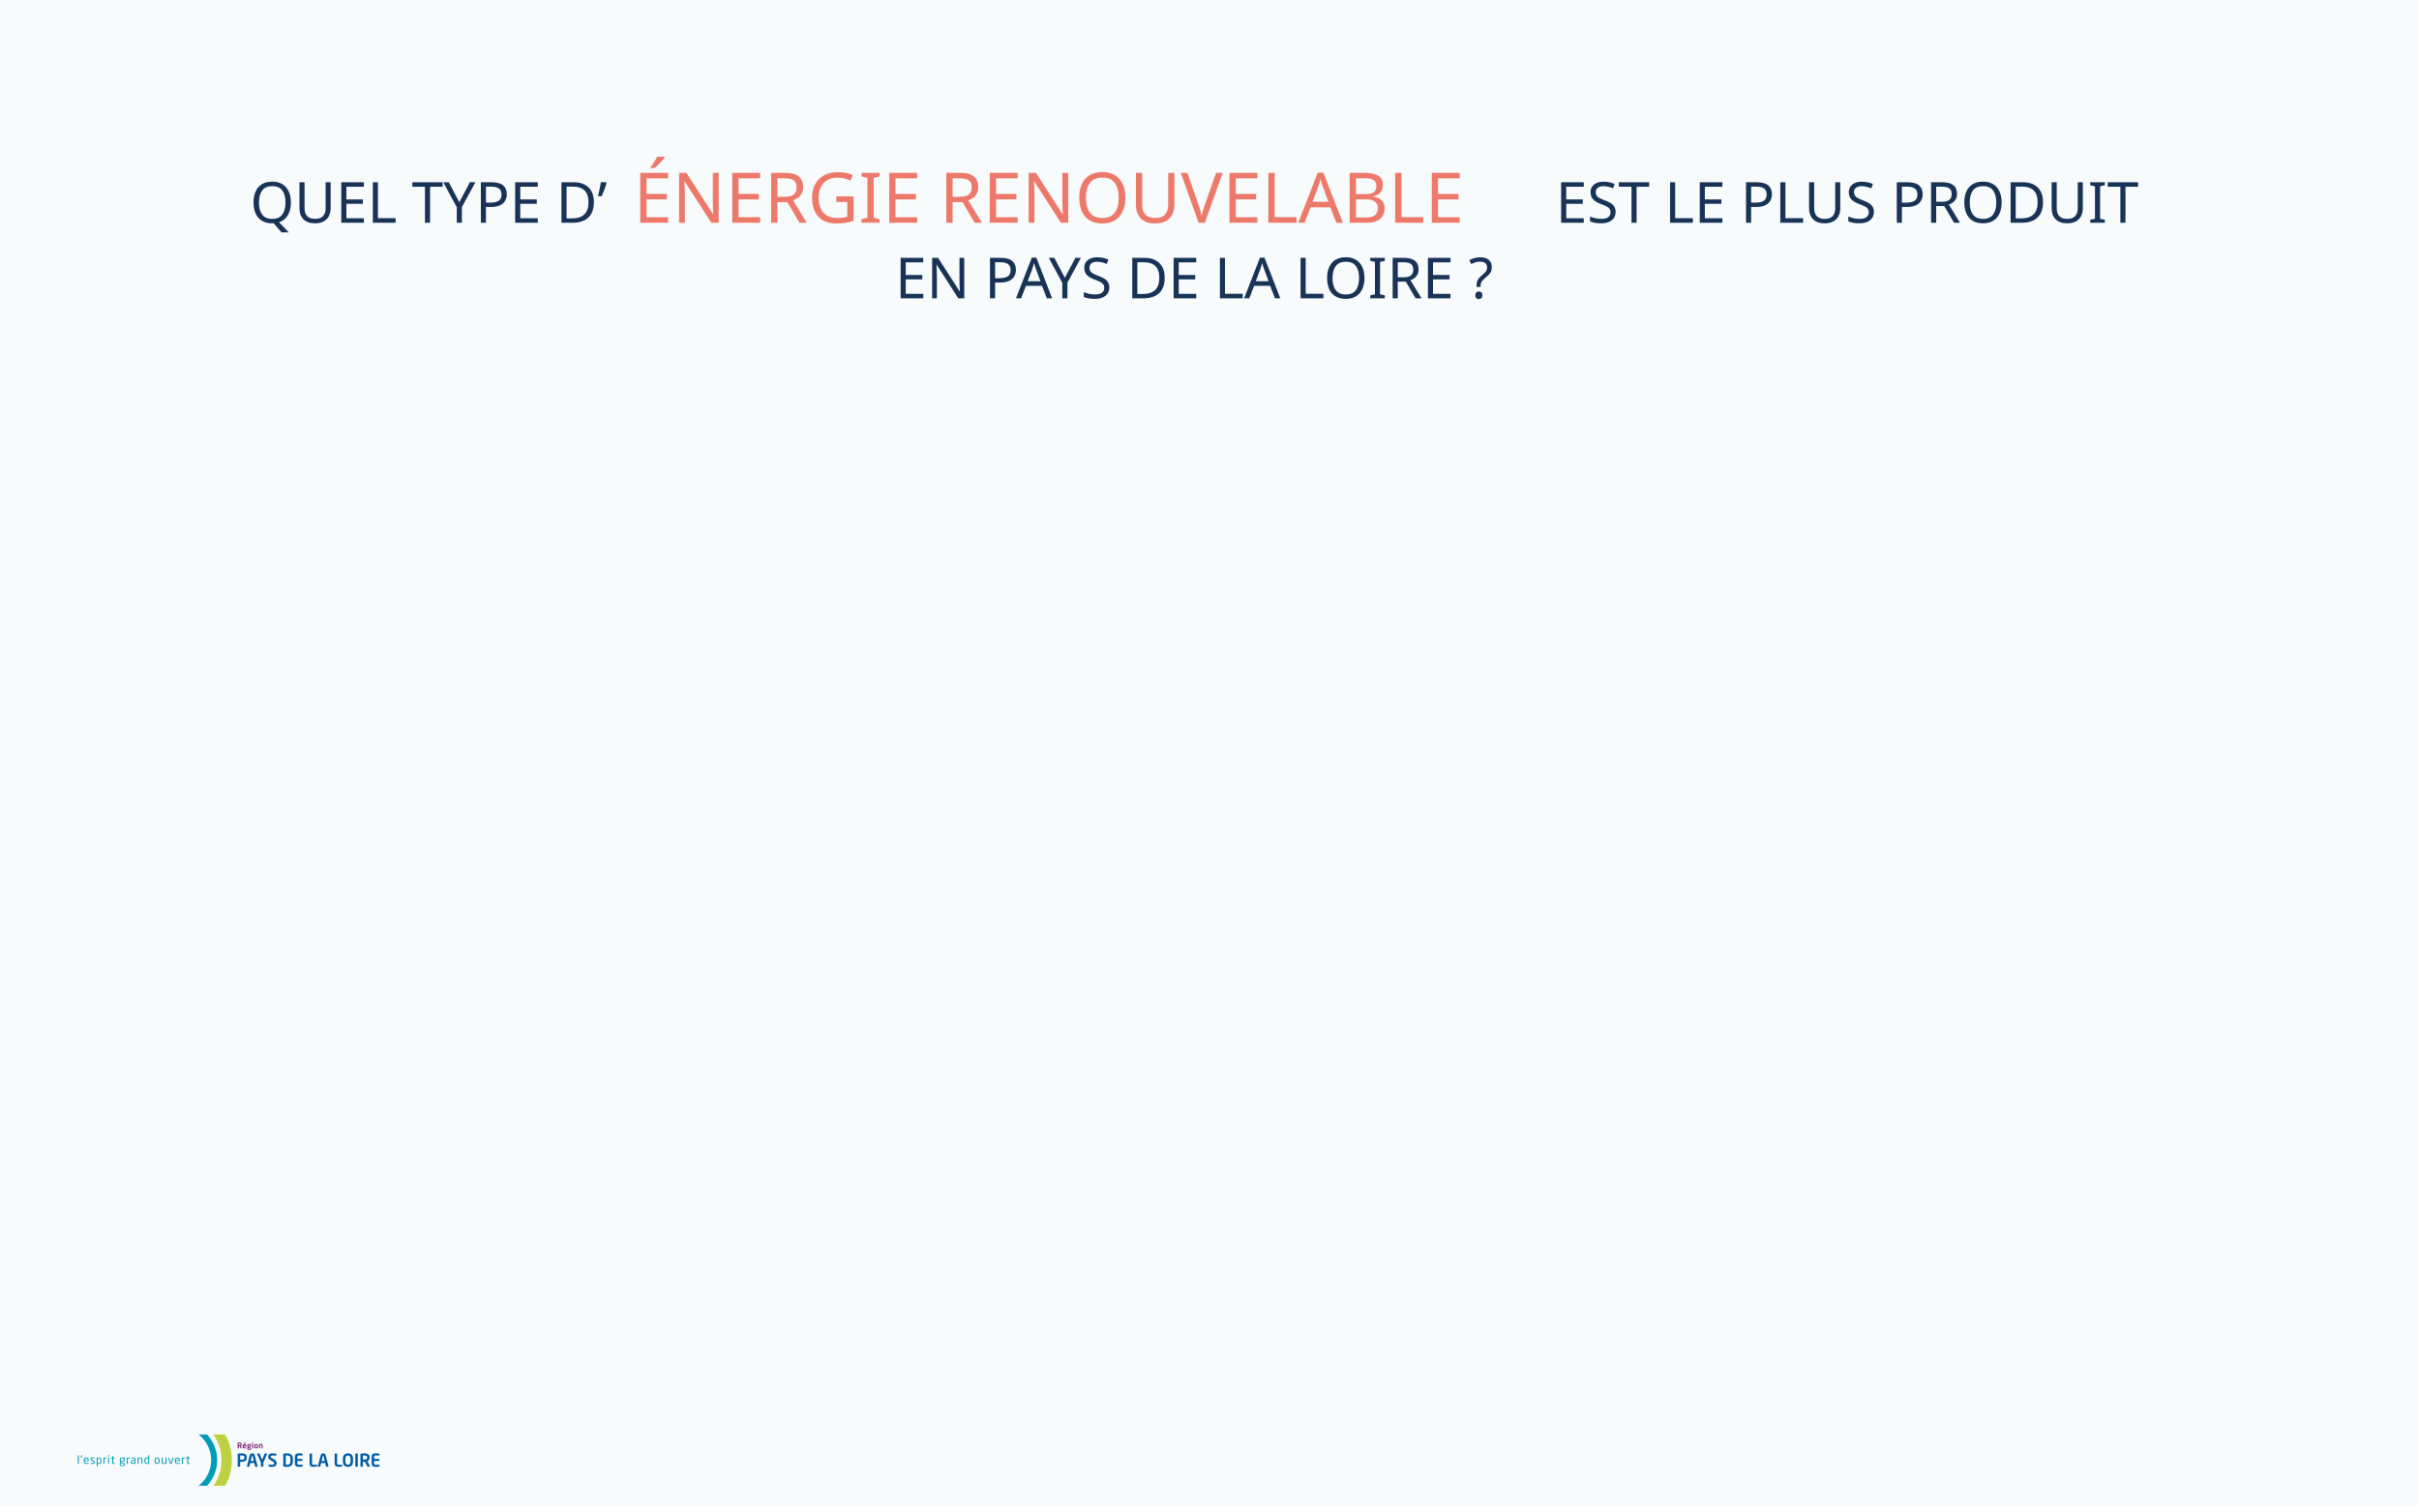
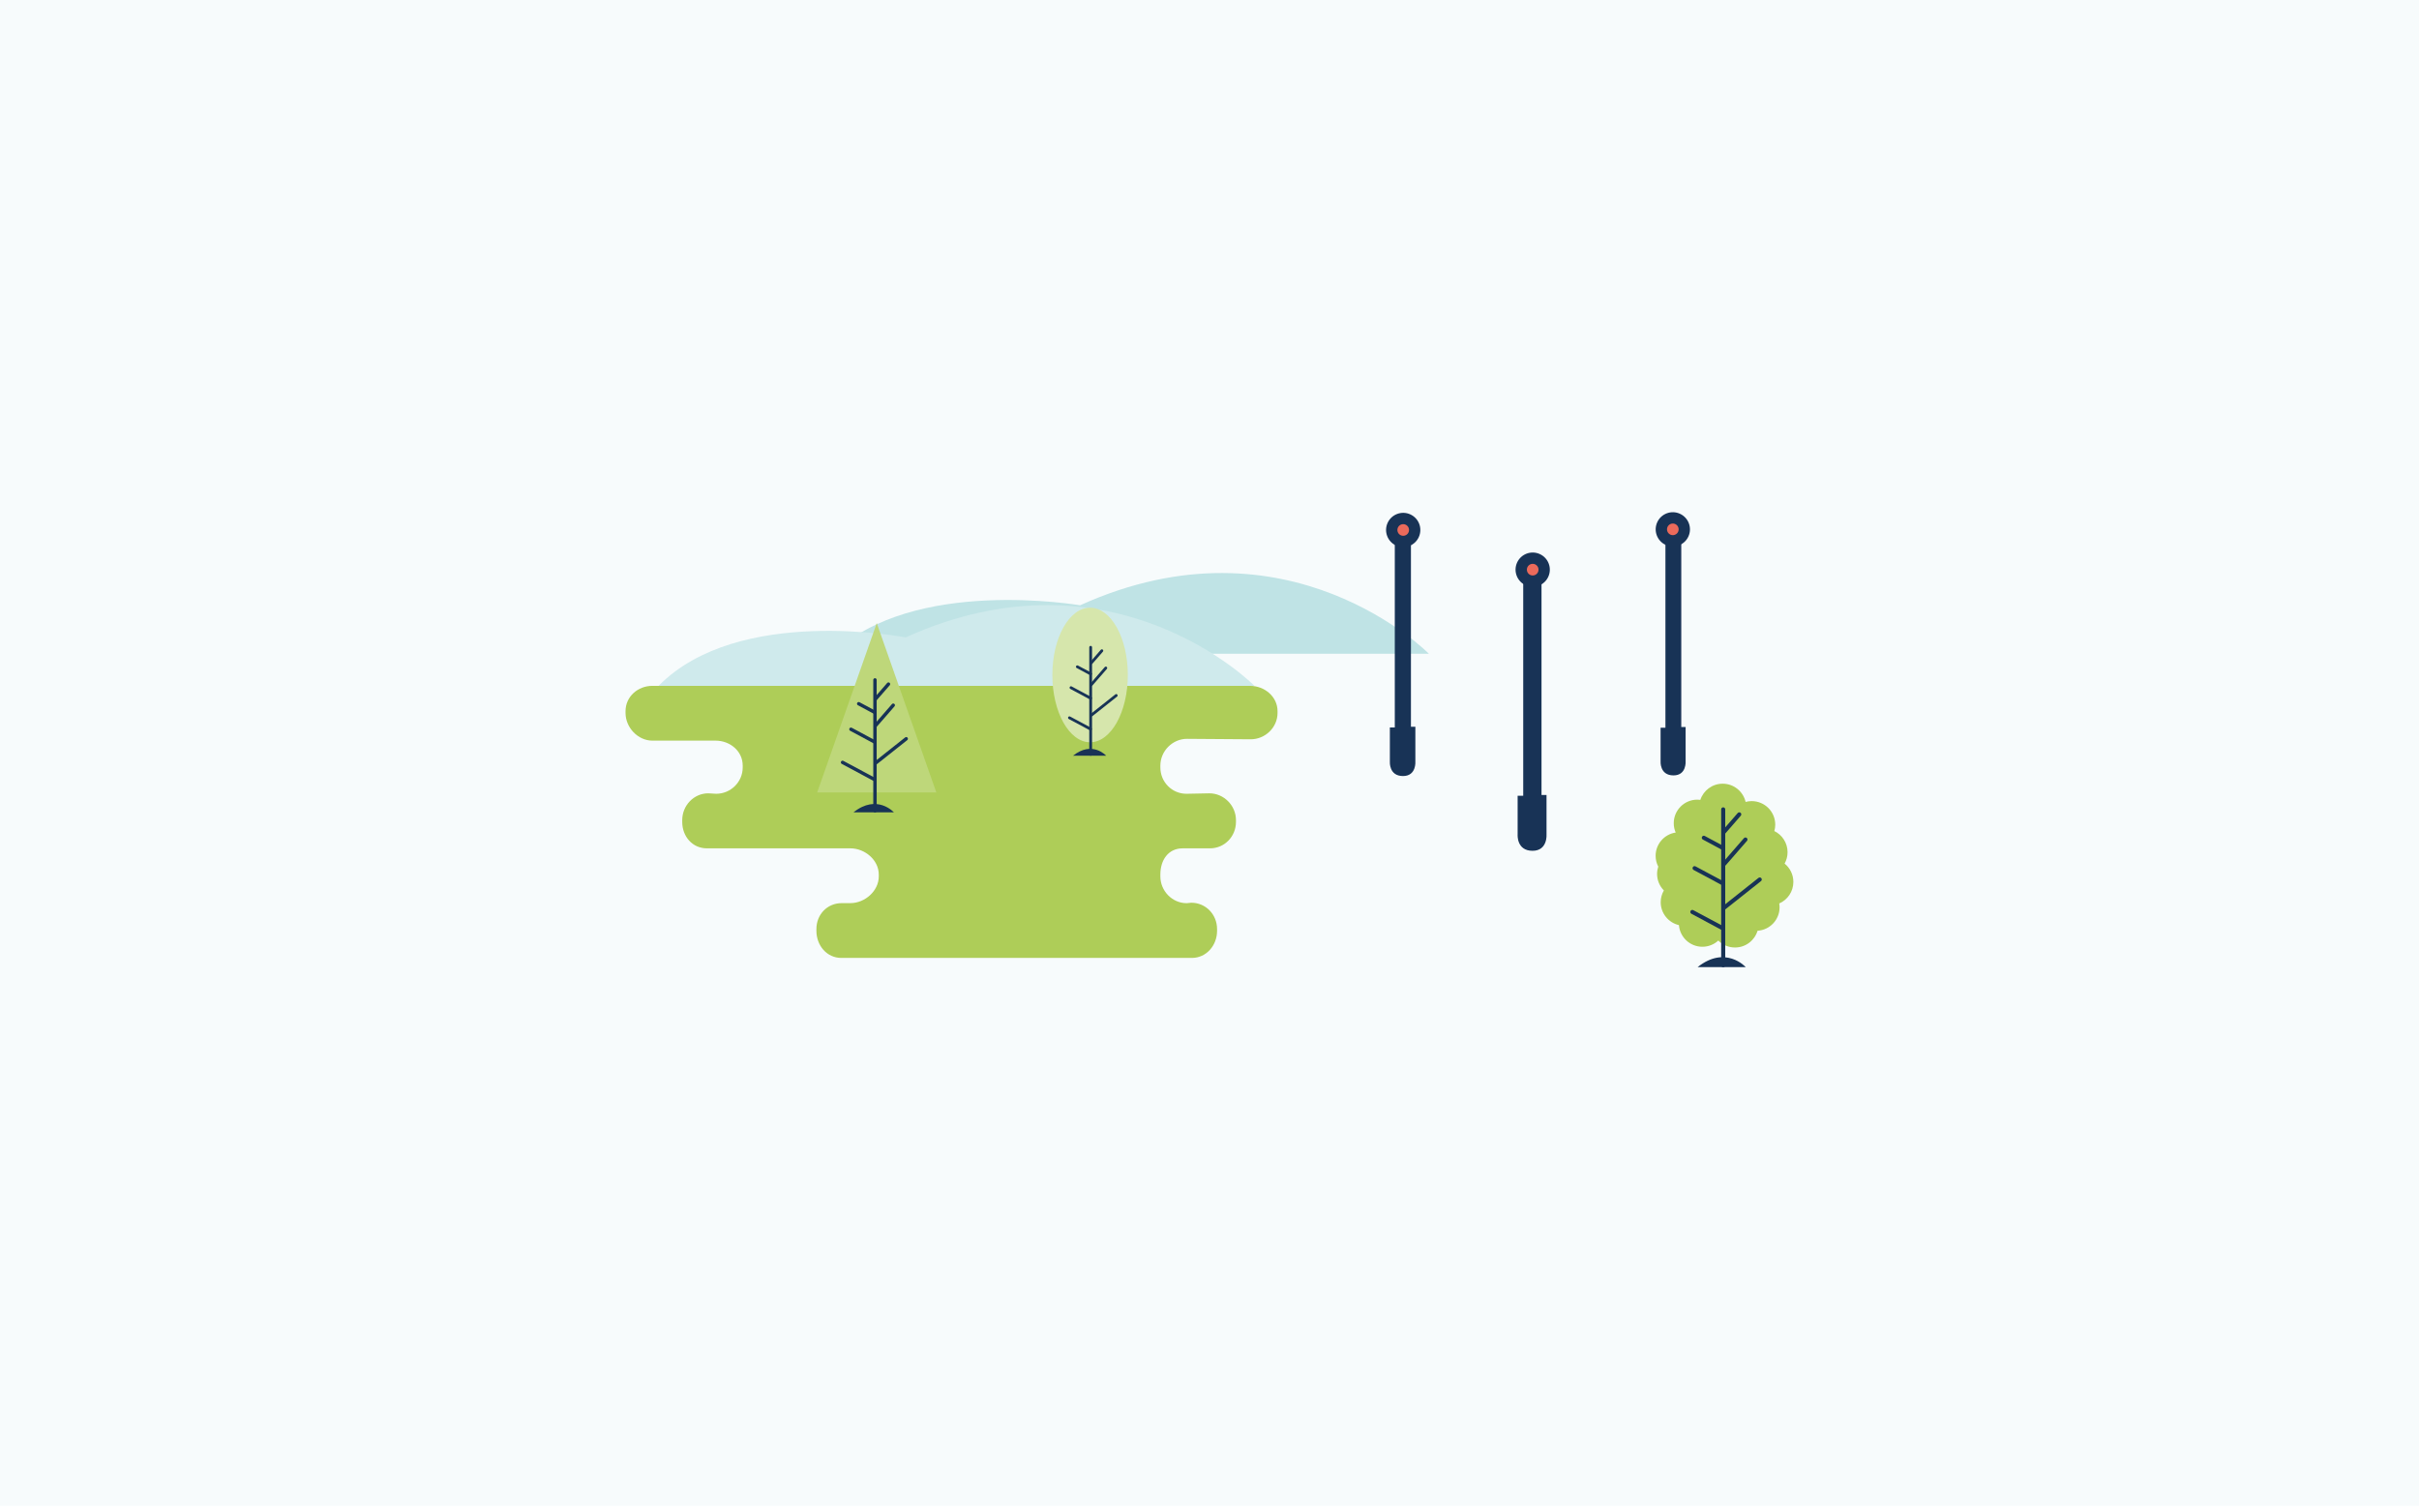
<svg xmlns="http://www.w3.org/2000/svg" version="1.1" id="Calque_1" x="0px" y="0px" width="1280px" height="800px" viewBox="0 0 1280 800" enable-background="new 0 0 1280 800" xml:space="preserve">
-   <rect x="-0.5" y="-0.5" fill="#F7FBFC" width="1280" height="798" />
-   <rect y="89.183" fill="none" width="1276.997" height="150.496" />
-   <text transform="matrix(1 0 0 1 132.3281 117.894)">
-     <tspan x="0" y="0" fill="#183356" font-family="'Ubuntu-Medium'" font-size="30">QUEL TYPE D’</tspan>
-     <tspan x="202.858" y="0" fill="#ED796B" font-family="'Ubuntu-Bold'" font-size="37">ÉNERGIE RENOUVELABLE</tspan>
-     <tspan x="683.036" y="0" fill="#183356" font-family="'Ubuntu-Medium'" font-size="30"> EST LE PLUS PRODUIT</tspan>
-     <tspan x="333.539" y="40" fill="#183356" font-family="'Ubuntu-Medium'" font-size="30"> EN PAYS DE LA LOIRE ?</tspan>
-   </text>
-   <g>
+   <g id="Calque_2">
+     <rect y="-1" fill="#F7FBFC" width="1280" height="798" />
+   </g>
+   <g id="Calque_1_1_">
    <g>
-       <path fill="#7A1E72" d="M127.964,766.578h-0.505c-0.045,0-0.062-0.043-0.083-0.084l-0.597-1.109h-0.059    c-0.107,0-0.273-0.012-0.369-0.016v1.125c0,0.047-0.031,0.084-0.078,0.084h-0.415c-0.046,0-0.082-0.037-0.082-0.084v-2.853    c0-0.084,0.049-0.112,0.132-0.125c0.216-0.033,0.511-0.055,0.812-0.055c0.64,0,1.195,0.229,1.195,0.938v0.038    c0,0.438-0.221,0.713-0.56,0.846l0.651,1.211c0.009,0.012,0.009,0.024,0.009,0.033    C128.015,766.556,127.997,766.578,127.964,766.578 M127.343,764.399c0-0.312-0.209-0.443-0.623-0.443    c-0.086,0-0.293,0.009-0.369,0.016v0.934c0.067,0.005,0.3,0.013,0.369,0.013c0.427,0,0.623-0.117,0.623-0.48V764.399z" />
-       <path fill="#7A1E72" d="M130.261,765.6h-1.353v0.012c0,0.24,0.101,0.526,0.497,0.526c0.304,0,0.589-0.024,0.765-0.041    c0.004,0,0.006,0,0.011,0c0.042,0,0.077,0.02,0.077,0.061v0.274c0,0.065-0.014,0.096-0.088,0.109    c-0.27,0.049-0.431,0.068-0.805,0.068c-0.417,0-1.003-0.222-1.003-1.039v-0.308c0-0.647,0.36-1.054,0.993-1.054    c0.638,0,0.988,0.435,0.988,1.054v0.231C130.344,765.561,130.319,765.6,130.261,765.6 M129.793,765.191    c0-0.323-0.18-0.51-0.438-0.51c-0.255,0-0.443,0.183-0.443,0.51v0.018h0.881V765.191z M130.037,763.409l-0.491,0.514    c-0.032,0.038-0.049,0.054-0.098,0.054h-0.357c-0.024,0-0.037-0.012-0.037-0.029c0-0.012,0.003-0.027,0.017-0.04l0.394-0.498    c0.037-0.046,0.053-0.063,0.108-0.063h0.435c0.029,0,0.046,0.014,0.046,0.029C130.054,763.383,130.048,763.396,130.037,763.409z" />
-       <path fill="#7A1E72" d="M132.866,764.615l-0.136,0.054c0.064,0.097,0.103,0.188,0.103,0.332v0.029    c0,0.518-0.357,0.755-0.983,0.755c-0.22,0-0.371-0.038-0.45-0.07c-0.051,0.032-0.072,0.07-0.072,0.107    c0,0.082,0.044,0.115,0.139,0.136l0.49,0.118c0.564,0.133,0.93,0.22,0.93,0.662v0.029c0,0.424-0.312,0.65-1.017,0.65    c-0.671,0-1.029-0.254-1.029-0.688v-0.037c0-0.17,0.082-0.335,0.212-0.455c-0.115-0.087-0.187-0.233-0.187-0.382v-0.004    c0-0.129,0.056-0.258,0.166-0.337c-0.124-0.13-0.17-0.278-0.17-0.484v-0.029c0-0.416,0.271-0.763,0.988-0.763h0.971    c0.062,0,0.111,0.049,0.111,0.111v0.175C132.932,764.585,132.916,764.595,132.866,764.615 M132.338,766.738    c0-0.092-0.054-0.146-0.489-0.249l-0.371-0.087c-0.06,0.087-0.101,0.143-0.101,0.29v0.037c0,0.171,0.101,0.274,0.492,0.274    c0.398,0,0.469-0.087,0.469-0.236V766.738z M132.292,765.008c0-0.197-0.086-0.352-0.443-0.352c-0.352,0-0.448,0.158-0.448,0.352    v0.035c0,0.153,0.063,0.326,0.448,0.326c0.345,0,0.443-0.119,0.443-0.326V765.008z" />
-       <path fill="#7A1E72" d="M133.889,763.928h-0.4c-0.047,0-0.089-0.039-0.089-0.085v-0.364c0-0.045,0.042-0.082,0.089-0.082h0.4    c0.048,0,0.084,0.037,0.084,0.082v0.364C133.973,763.889,133.937,763.928,133.889,763.928 M133.877,766.578h-0.38    c-0.045,0-0.084-0.043-0.084-0.089v-2.169c0-0.046,0.039-0.082,0.084-0.082h0.38c0.045,0,0.083,0.036,0.083,0.082v2.169    C133.96,766.535,133.922,766.578,133.877,766.578z" />
-       <path fill="#7A1E72" d="M135.515,766.609c-0.651,0-0.991-0.439-0.991-1.031v-0.338c0-0.591,0.34-1.031,0.991-1.031    c0.651,0,0.99,0.44,0.99,1.031v0.338C136.505,766.17,136.167,766.609,135.515,766.609 M135.958,765.24    c0-0.34-0.152-0.559-0.442-0.559c-0.289,0-0.443,0.219-0.443,0.559v0.338c0,0.339,0.154,0.56,0.443,0.56    c0.29,0,0.442-0.221,0.442-0.56V765.24z" />
-       <path fill="#7A1E72" d="M138.893,766.578h-0.383c-0.046,0-0.083-0.043-0.083-0.089v-1.353c0-0.358-0.034-0.463-0.353-0.463    c-0.141,0-0.294,0.056-0.467,0.148v1.667c0,0.046-0.04,0.089-0.084,0.089h-0.383c-0.046,0-0.082-0.043-0.082-0.089v-2.169    c0-0.046,0.036-0.082,0.082-0.082h0.362c0.045,0,0.083,0.036,0.083,0.082v0.087c0.241-0.152,0.398-0.198,0.673-0.198    c0.595,0,0.717,0.403,0.717,0.928v1.353C138.974,766.535,138.936,766.578,138.893,766.578" />
-       <path fill="#005CA5" d="M141.351,769.515c0.01-0.027,0.02-0.047,0.02-0.073c0-0.077-0.066-0.141-0.161-0.141h-1.035    c-0.083,0-0.151,0.073-0.178,0.149l-1.13,2.805c-0.065,0.159-0.123,0.188-0.168,0.188c-0.038,0-0.094-0.029-0.16-0.188    l-1.131-2.805c-0.027-0.076-0.093-0.149-0.178-0.149h-1.043c-0.096,0-0.152,0.063-0.152,0.141c0,0.018,0.01,0.046,0.019,0.073    l0.958,2.202c0.001,0.001,0.002,0.002,0.002,0.004l1.036,2.381v2.002c0,0.104,0.075,0.187,0.179,0.187h0.939    c0.105,0,0.179-0.083,0.179-0.187v-2.002l0.607-1.393L141.351,769.515" />
-       <path fill="#005CA5" d="M127.922,773.685c-0.244,0-0.622-0.029-0.838-0.038v2.457c0,0.104-0.078,0.187-0.18,0.187h-0.941    c-0.104,0-0.187-0.083-0.187-0.187v-6.475c0-0.188,0.111-0.255,0.301-0.283c0.49-0.074,1.157-0.123,1.845-0.123    c1.449,0,2.71,0.511,2.71,2.176v0.084C130.632,773.149,129.371,773.685,127.922,773.685 M129.333,771.398    c0-0.792-0.471-1.092-1.412-1.092c-0.198,0-0.668,0.019-0.838,0.037v2.239c0.15,0.011,0.677,0.028,0.838,0.028    c1.016,0,1.412-0.374,1.412-1.129V771.398z" />
-       <path fill="#005CA5" d="M136.174,776.29h-0.998c-0.083,0-0.16-0.072-0.179-0.157l-0.432-1.789H132.4l-0.434,1.789    c-0.018,0.085-0.093,0.157-0.179,0.157h-0.997c-0.095,0-0.171-0.063-0.171-0.157c0-0.01,0.01-0.029,0.01-0.047l1.545-5.902    c0.226-0.874,0.904-0.961,1.309-0.961c0.404,0,1.083,0.087,1.309,0.961l1.544,5.902c0,0.018,0.009,0.037,0.009,0.047    C136.346,776.227,136.268,776.29,136.174,776.29 M133.633,770.475c-0.028-0.111-0.056-0.149-0.15-0.149    c-0.096,0-0.125,0.038-0.152,0.149l-0.678,2.797h1.657L133.633,770.475z" />
-       <path fill="#005CA5" d="M143.944,776.367c-0.703,0-1.212-0.066-1.663-0.169c-0.095-0.019-0.18-0.085-0.18-0.188v-0.679    c0-0.104,0.085-0.18,0.18-0.18c0.009,0,0.009,0,0.018,0c0.377,0.049,1.319,0.096,1.667,0.096c0.836,0,1.091-0.302,1.091-0.846    c0-0.37-0.179-0.557-0.799-0.923l-1.245-0.745c-0.875-0.517-1.11-1.064-1.11-1.724c0-1.034,0.602-1.788,2.354-1.788    c0.621,0,1.486,0.097,1.806,0.17c0.094,0.019,0.17,0.085,0.17,0.18v0.697c0,0.094-0.067,0.169-0.16,0.169c-0.011,0-0.011,0-0.02,0    c-0.62-0.058-1.243-0.095-1.854-0.095c-0.696,0-0.987,0.244-0.987,0.667c0,0.311,0.159,0.501,0.771,0.839l1.132,0.631    c1.034,0.574,1.307,1.175,1.307,1.922C146.422,775.353,145.829,776.367,143.944,776.367" />
-       <path fill="#005CA5" d="M152.004,776.367c-0.67,0-1.573-0.066-1.856-0.112c-0.159-0.028-0.243-0.103-0.243-0.292v-6.334    c0-0.188,0.084-0.265,0.243-0.291c0.283-0.048,1.186-0.115,1.856-0.115c1.881,0,2.956,1.018,2.956,2.879v1.387    C154.96,775.353,153.885,776.367,152.004,776.367 M153.659,772.102c0-1.409-0.714-1.776-1.655-1.776    c-0.348,0-0.594,0.019-0.79,0.026v4.887c0.196,0.01,0.442,0.028,0.79,0.028c0.941,0,1.655-0.366,1.655-1.778V772.102z" />
-       <path fill="#005CA5" d="M159.994,776.236c-0.301,0.046-0.668,0.131-1.788,0.131c-1.225,0-2.175-0.327-2.175-1.928v-3.288    c0-1.599,0.95-1.929,2.175-1.929c1.12,0,1.487,0.087,1.788,0.132c0.142,0.02,0.19,0.067,0.19,0.198v0.602    c0,0.105-0.085,0.189-0.19,0.189h-1.922c-0.544,0-0.742,0.188-0.742,0.808v1.019h2.551c0.104,0,0.188,0.084,0.188,0.189v0.677    c0,0.104-0.084,0.187-0.188,0.187h-2.551v1.217c0,0.621,0.198,0.809,0.742,0.809h1.922c0.104,0,0.19,0.084,0.19,0.188v0.604    C160.184,776.17,160.136,776.218,159.994,776.236" />
-       <path fill="#005CA5" d="M167.581,776.236c-0.284,0.064-1.1,0.131-1.598,0.131c-1.229,0-2.177-0.327-2.177-1.928v-4.952    c0-0.104,0.084-0.187,0.188-0.187h0.933c0.103,0,0.188,0.083,0.188,0.187v4.952c0,0.621,0.188,0.809,0.735,0.809h1.73    c0.103,0,0.189,0.084,0.189,0.188v0.604C167.77,776.17,167.721,776.207,167.581,776.236" />
-       <path fill="#005CA5" d="M173.691,776.29h-0.998c-0.086,0-0.16-0.072-0.181-0.157l-0.43-1.789h-2.167l-0.434,1.789    c-0.018,0.085-0.094,0.157-0.178,0.157h-0.997c-0.096,0-0.169-0.063-0.169-0.157c0-0.01,0.008-0.029,0.008-0.047l1.543-5.902    c0.226-0.874,0.902-0.961,1.309-0.961c0.404,0,1.084,0.087,1.309,0.961l1.542,5.902c0,0.018,0.009,0.037,0.009,0.047    C173.859,776.227,173.784,776.29,173.691,776.29 M171.148,770.475c-0.029-0.111-0.056-0.149-0.15-0.149    c-0.095,0-0.122,0.038-0.149,0.149l-0.68,2.797h1.657L171.148,770.475z" />
-       <path fill="#005CA5" d="M180.873,776.236c-0.283,0.064-1.102,0.131-1.6,0.131c-1.225,0-2.176-0.327-2.176-1.928v-4.952    c0-0.104,0.084-0.187,0.189-0.187h0.93c0.106,0,0.188,0.083,0.188,0.187v4.952c0,0.621,0.19,0.809,0.737,0.809h1.731    c0.103,0,0.187,0.084,0.187,0.188v0.604C181.06,776.17,181.013,776.207,180.873,776.236" />
-       <path fill="#005CA5" d="M184.118,776.367c-1.555,0-2.685-0.865-2.685-2.937v-1.271c0-2.07,1.13-2.938,2.685-2.938    c1.553,0,2.682,0.867,2.682,2.938v1.271C186.8,775.502,185.671,776.367,184.118,776.367 M185.483,772.16    c0-1.242-0.443-1.797-1.365-1.797c-0.923,0-1.365,0.555-1.365,1.797v1.271c0,1.244,0.442,1.798,1.365,1.798    c0.922,0,1.365-0.554,1.365-1.798V772.16z" />
-       <path fill="#005CA5" d="M189.145,776.29h-0.932c-0.105,0-0.189-0.083-0.189-0.187v-6.626c0-0.104,0.084-0.177,0.189-0.177h0.932    c0.103,0,0.187,0.073,0.187,0.177v6.626C189.332,776.207,189.247,776.29,189.145,776.29" />
-       <path fill="#005CA5" d="M195.713,776.29h-1.15c-0.101,0-0.14-0.092-0.186-0.187l-1.355-2.512h-0.132    c-0.247,0-0.622-0.029-0.839-0.039v2.551c0,0.104-0.075,0.187-0.178,0.187h-0.939c-0.105,0-0.19-0.083-0.19-0.187v-6.475    c0-0.188,0.113-0.255,0.301-0.283c0.491-0.074,1.157-0.123,1.846-0.123c1.45,0,2.711,0.52,2.711,2.128v0.085    c0,0.997-0.5,1.619-1.271,1.92l1.478,2.748c0.018,0.029,0.018,0.059,0.018,0.076C195.826,776.244,195.788,776.29,195.713,776.29     M194.303,771.351c0-0.707-0.471-1.007-1.413-1.007c-0.197,0-0.67,0.02-0.839,0.037v2.119c0.15,0.01,0.68,0.028,0.839,0.028    c0.969,0,1.413-0.265,1.413-1.093V771.351z" />
-       <path fill="#005CA5" d="M200.617,776.236c-0.303,0.046-0.668,0.131-1.79,0.131c-1.224,0-2.175-0.327-2.175-1.928v-3.288    c0-1.599,0.951-1.929,2.175-1.929c1.121,0,1.487,0.087,1.79,0.132c0.142,0.02,0.188,0.067,0.188,0.198v0.602    c0,0.105-0.083,0.189-0.188,0.189h-1.922c-0.544,0-0.744,0.188-0.744,0.808v1.019h2.551c0.105,0,0.189,0.084,0.189,0.189v0.677    c0,0.104-0.084,0.187-0.189,0.187h-2.551v1.217c0,0.621,0.199,0.809,0.744,0.809h1.922c0.104,0,0.188,0.084,0.188,0.188v0.604    C200.805,776.17,200.759,776.218,200.617,776.236" />
-       <path fill="#009CB9" d="M114.918,772.793c0-5.243-2.034-10.006-5.357-13.582h-4.521c4.075,3.14,6.702,8.053,6.702,13.582    c0,5.539-2.627,10.449-6.706,13.586h4.524C112.885,782.808,114.918,778.038,114.918,772.793" />
-       <path fill="#BDD143" d="M117.209,772.861c0-5.076-1.614-9.787-4.361-13.65h6.25c2.292,4.037,3.6,8.694,3.6,13.65    c0,4.906-1.281,9.518-3.52,13.518h-6.245C115.631,782.545,117.209,777.89,117.209,772.861" />
-       <path fill="#009CB9" d="M41.625,774.8h-0.317c-0.061,0-0.11-0.056-0.11-0.124v-4.34c0-0.06,0.043-0.115,0.11-0.115h0.317    c0.061,0,0.109,0.049,0.109,0.115v4.34C41.734,774.738,41.691,774.8,41.625,774.8" />
-       <path fill="#009CB9" d="M43.499,770.336l-0.353,1.15c-0.024,0.086-0.055,0.115-0.116,0.115h-0.286    c-0.042,0-0.054-0.023-0.054-0.061c0-0.017,0-0.036,0.006-0.055l0.279-1.15c0.018-0.084,0.061-0.115,0.123-0.115h0.341    c0.042,0,0.066,0.025,0.066,0.066C43.505,770.301,43.505,770.318,43.499,770.336" />
-       <path fill="#009CB9" d="M46.866,773.297h-2.04v0.084c0,0.725,0.287,0.992,0.847,0.992c0.353,0,0.803-0.025,1.083-0.066    c0.013,0,0.018,0,0.031,0c0.049,0,0.098,0.023,0.098,0.086v0.205c0,0.078-0.024,0.123-0.122,0.141    c-0.347,0.066-0.682,0.104-1.089,0.104c-0.7,0-1.382-0.33-1.382-1.461v-0.549c0-0.87,0.481-1.424,1.351-1.424    c0.889,0,1.339,0.559,1.339,1.424v0.33C46.981,773.24,46.938,773.297,46.866,773.297 M46.439,772.832    c0-0.689-0.262-0.955-0.798-0.955c-0.523,0-0.815,0.3-0.815,0.955v0.056h1.613V772.832z" />
-       <path fill="#009CB9" d="M48.997,774.842c-0.225,0-0.664-0.019-0.962-0.09c-0.079-0.02-0.128-0.057-0.128-0.125v-0.211    c0-0.057,0.049-0.093,0.11-0.093c0.012,0,0.019,0,0.024,0c0.292,0.036,0.736,0.069,0.956,0.069c0.395,0,0.603-0.104,0.603-0.434    c0-0.183-0.11-0.298-0.458-0.506l-0.615-0.367c-0.371-0.223-0.621-0.486-0.621-0.867c0-0.634,0.476-0.811,1.102-0.811    c0.341,0,0.664,0.029,0.95,0.078c0.079,0.014,0.116,0.055,0.116,0.122v0.201c0,0.073-0.042,0.104-0.104,0.104    c-0.005,0-0.012,0-0.018,0c-0.213-0.019-0.604-0.049-0.944-0.049s-0.565,0.043-0.565,0.354c0,0.181,0.14,0.297,0.419,0.461    l0.603,0.36c0.505,0.298,0.669,0.559,0.669,0.919C50.134,774.58,49.678,774.842,48.997,774.842" />
-       <path fill="#009CB9" d="M52.406,774.842c-0.19,0-0.475-0.024-0.712-0.066v1.102c0,0.061-0.049,0.113-0.116,0.113h-0.311    c-0.061,0-0.11-0.047-0.11-0.113v-4.189c0-0.079,0.019-0.115,0.128-0.139c0.323-0.081,0.749-0.141,1.121-0.141    c0.907,0,1.327,0.59,1.327,1.504v0.438C53.733,774.307,53.295,774.842,52.406,774.842 M53.197,772.912    c0-0.64-0.188-1.053-0.791-1.053c-0.256,0-0.542,0.029-0.712,0.06v2.411c0.2,0.037,0.518,0.062,0.712,0.062    c0.596,0,0.791-0.392,0.791-1.043V772.912z" />
-       <path fill="#009CB9" d="M56.132,771.871c-0.28,0-0.536,0.073-0.84,0.255v2.55c0,0.062-0.055,0.124-0.122,0.124h-0.298    c-0.062,0-0.116-0.056-0.116-0.124v-3.104c0-0.067,0.048-0.122,0.116-0.122h0.286c0.066,0,0.115,0.055,0.115,0.122v0.127    c0.305-0.213,0.585-0.291,0.859-0.291c0.084,0,0.128,0.035,0.128,0.108v0.249C56.26,771.833,56.216,771.871,56.132,771.871" />
-       <path fill="#009CB9" d="M57.636,770.915h-0.311c-0.067,0-0.122-0.055-0.122-0.123v-0.485c0-0.068,0.055-0.123,0.122-0.123h0.311    c0.067,0,0.122,0.055,0.122,0.123v0.485C57.757,770.86,57.703,770.915,57.636,770.915 M57.624,774.8h-0.292    c-0.067,0-0.123-0.056-0.123-0.124v-3.104c0-0.067,0.056-0.122,0.123-0.122h0.292c0.067,0,0.122,0.055,0.122,0.122v3.104    C57.746,774.744,57.69,774.8,57.624,774.8z" />
-       <path fill="#009CB9" d="M60.619,774.811c-0.122,0.02-0.281,0.031-0.396,0.031c-0.56,0-0.827-0.146-0.827-0.815v-2.124    l-0.592-0.069c-0.067-0.005-0.115-0.042-0.115-0.108v-0.164c0-0.068,0.048-0.11,0.115-0.11h0.592v-0.597    c0-0.062,0.042-0.109,0.108-0.122l0.317-0.048c0.006,0,0.012,0,0.018,0c0.049,0,0.091,0.043,0.091,0.103v0.664h0.658    c0.067,0,0.121,0.055,0.121,0.122v0.208c0,0.067-0.054,0.122-0.121,0.122h-0.658v2.124c0,0.333,0.085,0.383,0.329,0.383h0.341    c0.084,0,0.126,0.025,0.126,0.085v0.214C60.728,774.764,60.699,774.8,60.619,774.811" />
-       <path fill="#009CB9" d="M66.068,771.859l-0.219,0.043c0.109,0.113,0.207,0.297,0.207,0.626v0.049c0,0.669-0.414,1.04-1.351,1.04    c-0.324,0-0.531-0.047-0.708-0.122c-0.104,0.05-0.152,0.117-0.152,0.208c0,0.104,0.048,0.159,0.189,0.195l0.908,0.232    c0.596,0.151,1.168,0.32,1.168,0.895v0.047c0,0.586-0.39,0.945-1.388,0.945c-0.962,0-1.4-0.373-1.4-0.969v-0.055    c0-0.342,0.182-0.621,0.383-0.774l-0.042-0.017c-0.196-0.085-0.281-0.286-0.281-0.476v-0.007c0-0.164,0.079-0.34,0.25-0.438    c-0.188-0.177-0.28-0.396-0.28-0.706v-0.049c0-0.542,0.305-1.078,1.353-1.078h1.333c0.073,0,0.14,0.062,0.14,0.135v0.157    C66.177,771.822,66.135,771.848,66.068,771.859 M65.574,775.025c0-0.239-0.194-0.337-0.743-0.476l-0.688-0.177    c-0.176,0.152-0.298,0.303-0.298,0.621v0.055c0,0.342,0.201,0.555,0.877,0.555c0.695,0,0.852-0.194,0.852-0.531V775.025z     M65.526,772.528c0-0.364-0.165-0.651-0.821-0.651c-0.683,0-0.822,0.311-0.822,0.651v0.049c0,0.267,0.122,0.621,0.822,0.621    c0.656,0,0.821-0.255,0.821-0.621V772.528z" />
-       <path fill="#009CB9" d="M68.491,771.871c-0.28,0-0.536,0.073-0.84,0.255v2.55c0,0.062-0.055,0.124-0.121,0.124h-0.3    c-0.06,0-0.115-0.056-0.115-0.124v-3.104c0-0.067,0.049-0.122,0.115-0.122h0.287c0.067,0,0.115,0.055,0.115,0.122v0.127    c0.305-0.213,0.584-0.291,0.859-0.291c0.085,0,0.129,0.035,0.129,0.108v0.249C68.62,771.833,68.576,771.871,68.491,771.871" />
-       <path fill="#009CB9" d="M71.548,774.8h-0.281c-0.066,0-0.122-0.056-0.122-0.124v-0.133c-0.292,0.17-0.596,0.299-0.937,0.299    c-0.518,0-0.993-0.225-0.993-0.985v-0.075c0-0.656,0.384-0.985,1.468-0.985h0.452v-0.244c0-0.51-0.179-0.688-0.653-0.688    c-0.396,0-0.688,0.024-0.931,0.049c-0.013,0-0.019,0-0.032,0c-0.055,0-0.108-0.019-0.108-0.098v-0.214    c0-0.064,0.042-0.102,0.127-0.115c0.249-0.043,0.53-0.078,0.943-0.078c0.847,0,1.188,0.425,1.188,1.144v2.124    C71.668,774.744,71.613,774.8,71.548,774.8 M71.134,773.18h-0.452c-0.737,0-0.932,0.164-0.932,0.597v0.073    c0,0.438,0.207,0.555,0.559,0.555c0.281,0,0.53-0.087,0.824-0.245V773.18z" />
-       <path fill="#009CB9" d="M75.242,774.8h-0.293c-0.065,0-0.122-0.056-0.122-0.124v-2.002c0-0.614-0.206-0.803-0.669-0.803    c-0.257,0-0.542,0.096-0.821,0.236v2.568c0,0.062-0.056,0.124-0.123,0.124h-0.298c-0.062,0-0.117-0.056-0.117-0.124v-3.104    c0-0.067,0.05-0.122,0.117-0.122h0.304c0.067,0,0.117,0.055,0.117,0.122v0.115c0.334-0.188,0.608-0.279,0.967-0.279    c0.731,0,1.06,0.456,1.06,1.266v2.002C75.364,774.744,75.31,774.8,75.242,774.8" />
-       <path fill="#009CB9" d="M78.834,774.738c-0.377,0.072-0.749,0.104-1.12,0.104c-0.907,0-1.328-0.591-1.328-1.504V772.9    c0-0.956,0.44-1.492,1.328-1.492c0.188,0,0.474,0.016,0.712,0.06v-1.132c0-0.06,0.048-0.115,0.115-0.115h0.312    c0.061,0,0.11,0.049,0.11,0.115v4.262C78.963,774.676,78.943,774.721,78.834,774.738 M78.426,771.919    c-0.201-0.036-0.518-0.042-0.712-0.042c-0.597,0-0.792,0.371-0.792,1.023v0.438c0,0.663,0.188,1.035,0.792,1.035    c0.206,0,0.505-0.021,0.712-0.037V771.919z" />
-       <path fill="#009CB9" d="M83.144,774.842c-0.895,0-1.352-0.591-1.352-1.486v-0.463c0-0.895,0.457-1.484,1.352-1.484    c0.896,0,1.358,0.59,1.358,1.484v0.463C84.502,774.251,84.04,774.842,83.144,774.842 M83.967,772.893    c0-0.62-0.25-1.016-0.823-1.016c-0.566,0-0.815,0.39-0.815,1.016v0.463c0,0.621,0.245,1.018,0.815,1.018    c0.566,0,0.823-0.39,0.823-1.018V772.893z" />
-       <path fill="#009CB9" d="M87.972,774.8h-0.304c-0.066,0-0.117-0.056-0.117-0.124v-0.114c-0.334,0.19-0.608,0.28-0.967,0.28    c-0.73,0-1.059-0.456-1.059-1.266v-2.004c0-0.067,0.055-0.122,0.123-0.122h0.292c0.067,0,0.122,0.055,0.122,0.122v2.004    c0,0.614,0.206,0.803,0.668,0.803c0.257,0,0.543-0.097,0.822-0.237v-2.569c0-0.061,0.056-0.122,0.124-0.122h0.297    c0.06,0,0.117,0.055,0.117,0.122v3.104C88.089,774.744,88.039,774.8,87.972,774.8" />
-       <path fill="#009CB9" d="M91.789,771.597l-0.822,2.897c-0.079,0.275-0.285,0.348-0.547,0.348c-0.263,0-0.47-0.072-0.547-0.348    l-0.824-2.897c-0.004-0.019-0.004-0.03-0.004-0.042c0-0.062,0.035-0.104,0.096-0.104h0.335c0.049,0,0.09,0.036,0.116,0.116    l0.7,2.653c0.037,0.147,0.067,0.178,0.128,0.178c0.054,0,0.09-0.03,0.128-0.178l0.699-2.653c0.025-0.08,0.067-0.116,0.116-0.116    h0.335c0.061,0,0.098,0.042,0.098,0.104C91.796,771.566,91.796,771.578,91.789,771.597" />
-       <path fill="#009CB9" d="M95.095,773.297h-2.039v0.084c0,0.725,0.286,0.992,0.845,0.992c0.355,0,0.804-0.025,1.084-0.066    c0.013,0,0.019,0,0.031,0c0.049,0,0.098,0.023,0.098,0.086v0.205c0,0.078-0.024,0.123-0.122,0.141    c-0.345,0.066-0.682,0.104-1.091,0.104c-0.698,0-1.381-0.33-1.381-1.461v-0.549c0-0.87,0.481-1.424,1.352-1.424    c0.889,0,1.339,0.559,1.339,1.424v0.33C95.21,773.24,95.168,773.297,95.095,773.297 M94.669,772.832    c0-0.689-0.262-0.955-0.797-0.955c-0.523,0-0.816,0.3-0.816,0.955v0.056h1.613V772.832z" />
-       <path fill="#009CB9" d="M97.622,771.871c-0.28,0-0.535,0.073-0.84,0.255v2.55c0,0.062-0.054,0.124-0.123,0.124h-0.297    c-0.061,0-0.116-0.056-0.116-0.124v-3.104c0-0.067,0.05-0.122,0.116-0.122h0.288c0.066,0,0.115,0.055,0.115,0.122v0.127    c0.304-0.213,0.583-0.291,0.857-0.291c0.085,0,0.128,0.035,0.128,0.108v0.249C97.75,771.833,97.707,771.871,97.622,771.871" />
-       <path fill="#009CB9" d="M100.3,774.811c-0.121,0.02-0.278,0.031-0.395,0.031c-0.56,0-0.829-0.146-0.829-0.815v-2.124l-0.59-0.069    c-0.068-0.005-0.115-0.042-0.115-0.108v-0.164c0-0.068,0.047-0.11,0.115-0.11h0.59v-0.597c0-0.062,0.042-0.109,0.109-0.122    l0.316-0.048c0.007,0,0.012,0,0.019,0c0.049,0,0.091,0.043,0.091,0.103v0.664h0.659c0.065,0,0.121,0.055,0.121,0.122v0.208    c0,0.067-0.055,0.122-0.121,0.122h-0.659v2.124c0,0.333,0.085,0.383,0.329,0.383h0.341c0.086,0,0.127,0.025,0.127,0.085v0.214    C100.41,774.764,100.379,774.8,100.3,774.811" />
+       <path fill="#BFE3E5" d="M440.766,346h315.312c0,0-74.331-75.621-184.565-25.632C571.511,320.368,483.057,305,440.766,346z" />
+       <path fill="#CFEAEC" d="M348.48,363h315.31c0,0-74.328-75.623-184.565-25.635C479.225,337.365,390.77,320,348.48,363z" />
+       <path fill="#AECD58" d="M630.659,507c7.696,0,13.341-6.623,13.341-14.318v-0.961c0-7.693-5.943-13.935-13.639-13.935l-2.414,0.241    c-7.696,0-13.947-6.48-13.947-14.179v-0.961c0-7.695,4.157-13.889,11.852-13.889h14.417c7.695,0,13.731-6.285,13.731-13.982v-0.96    c0-7.695-6.377-14.176-14.074-14.176l-12.123,0.24c-7.693,0-13.804-6.239-13.804-13.938v-0.959    c0-7.694,6.399-14.177,14.095-14.177l33.684,0.24c7.694,0,14.223-6.239,14.223-13.936v-0.962c0-7.693-6.893-13.394-14.587-13.394    H345.224c-7.696,0-14.224,5.698-14.224,13.394v0.962c0,7.695,6.528,14.646,14.224,14.646h33.396c7.697,0,14.38,5.531,14.38,13.227    v0.959c0,7.697-6.342,13.938-14.037,13.938l-4.176-0.24c-7.695,0-13.787,6.479-13.787,14.176v0.96    c0,7.697,5.359,13.982,13.056,13.982h75.923c7.694,0,15.021,6.192,15.021,13.889v0.961c0,7.697-7.324,14.15-15.021,14.15h-4.565    c-7.696,0-13.415,6.026-13.415,13.721v0.961c0,7.695,5.478,14.318,13.175,14.318H630.659L630.659,507z" />
+       <g>
+         <polygon fill="#BED77A" points="463.927,419.416 432.398,419.416 448.163,374.604 463.927,329.794 479.691,374.604      495.455,419.416    " />
+         <path fill="#183356" d="M451.627,429.943h21.367C472.995,429.943,464.072,420.013,451.627,429.943z" />
+         <g>
+           <path fill="#183356" d="M462.993,430.003c-0.502,0-0.904-0.405-0.904-0.905v-69.25c0-0.5,0.402-0.902,0.904-0.902      c0.5,0,0.899,0.402,0.899,0.902v69.25C463.894,429.598,463.493,430.003,462.993,430.003z" />
+         </g>
+         <g>
+           <path fill="#183356" d="M462.691,413.44c-0.146,0-0.29-0.031-0.429-0.107l-16.859-9.032c-0.441-0.232-0.604-0.785-0.368-1.223      c0.232-0.439,0.779-0.606,1.224-0.371l16.859,9.034c0.438,0.234,0.604,0.782,0.37,1.221      C463.327,413.269,463.013,413.44,462.691,413.44z" />
+         </g>
+         <g>
+           <path fill="#183356" d="M463.561,404.566c-0.268,0-0.529-0.116-0.708-0.342c-0.312-0.393-0.242-0.961,0.146-1.271l15.961-12.658      c0.392-0.308,0.961-0.24,1.271,0.148c0.31,0.391,0.243,0.96-0.146,1.269l-15.962,12.656      C463.955,404.502,463.755,404.566,463.561,404.566z" />
+         </g>
+         <g>
+           <path fill="#183356" d="M462.958,393.685c-0.144,0-0.289-0.034-0.423-0.107l-12.686-6.808c-0.438-0.232-0.604-0.779-0.367-1.22      c0.234-0.439,0.785-0.604,1.224-0.368l12.684,6.805c0.438,0.234,0.602,0.782,0.365,1.222      C463.591,393.512,463.281,393.685,462.958,393.685z" />
+         </g>
+         <g>
+           <path fill="#183356" d="M462.921,377.955c-0.142,0-0.291-0.035-0.424-0.108l-8.543-4.585c-0.442-0.234-0.607-0.784-0.37-1.224      c0.235-0.438,0.785-0.604,1.223-0.372l8.544,4.589c0.44,0.235,0.605,0.781,0.368,1.222      C463.559,377.784,463.247,377.955,462.921,377.955z" />
+         </g>
+         <g>
+           <path fill="#183356" d="M463.219,384.989c-0.212,0-0.421-0.07-0.595-0.222c-0.375-0.323-0.415-0.896-0.086-1.271l9.434-10.841      c0.329-0.377,0.898-0.417,1.274-0.086c0.376,0.323,0.415,0.895,0.088,1.272l-9.434,10.84      C463.719,384.886,463.47,384.989,463.219,384.989z" />
+         </g>
+         <g>
+           <path fill="#183356" d="M463.269,370.863c-0.211,0-0.421-0.074-0.594-0.224c-0.375-0.326-0.414-0.897-0.09-1.274l6.864-7.88      c0.33-0.375,0.899-0.414,1.275-0.089c0.376,0.327,0.416,0.896,0.089,1.274l-6.862,7.883      C463.772,370.758,463.521,370.863,463.269,370.863z" />
+         </g>
+       </g>
+       <g>
+         <path fill="#183356" d="M748.933,403.005v-18.356h-2.34v-99.767c0,0-3.731,1.616-8.548,0.373v99.768h-2.607v18.159     c0,0-0.552,7.555,6.959,7.555C749.572,410.735,748.933,403.005,748.933,403.005z" />
+       </g>
+       <g>
+         <path fill="#183356" d="M818.334,441.543V420.75h-2.649V307.759c0,0-4.229,1.83-9.683,0.425v112.991h-2.953v20.569     c0,0-0.624,8.554,7.88,8.554C819.058,450.298,818.334,441.543,818.334,441.543z" />
+       </g>
+       <g>
+         <path fill="#183356" d="M891.935,402.81v-18.015h-2.296V286.89c0,0-3.664,1.585-8.387,0.367v97.904h-2.559v17.823     c0,0-0.545,7.409,6.822,7.409C892.562,410.396,891.935,402.81,891.935,402.81z" />
+       </g>
+       <g>
+         <path fill="#AECD58" d="M948.949,466.766c0-3.922-1.812-7.406-4.633-9.692c0.994-1.786,1.561-3.84,1.561-6.035     c0-4.918-2.854-9.159-6.994-11.188c0.304-1.077,0.479-2.212,0.479-3.385c0-6.886-5.586-12.463-12.472-12.463     c-1.106,0-2.18,0.157-3.211,0.427c-1.277-5.516-6.224-9.642-12.133-9.642c-5.52,0-10.186,3.587-11.828,8.557     c-0.52-0.066-1.057-0.112-1.595-0.112c-6.89,0-12.471,5.58-12.471,12.463c0,1.76,0.375,3.436,1.024,4.943     c-6.003,0.899-10.61,6.069-10.61,12.319c0,2.055,0.509,4,1.391,5.71c-0.396,1.218-0.621,2.524-0.621,3.881     c0,3.407,1.372,6.488,3.591,8.744c-1.059,1.828-1.677,3.946-1.677,6.211c0,5.91,4.122,10.848,9.646,12.135     c0.514,6.412,5.865,11.454,12.418,11.454c3.248,0,6.198-1.252,8.421-3.285c2.255,2.272,5.38,3.677,8.833,3.677     c5.639,0,10.39-3.739,11.939-8.869c6.504-0.415,11.651-5.808,11.651-12.418c0-0.694-0.07-1.359-0.178-2.021     C945.875,476.254,948.949,471.87,948.949,466.766z" />
+         <g>
+           <path fill="#183356" d="M898.283,511.867h25.462C923.745,511.867,913.11,500.044,898.283,511.867z" />
+         </g>
+         <g>
+           <path fill="#183356" d="M911.817,511.942c-0.594,0-1.071-0.479-1.071-1.074v-82.502c0-0.601,0.479-1.074,1.071-1.074      c0.596,0,1.085,0.476,1.085,1.074v82.502C912.902,511.465,912.413,511.942,911.817,511.942z" />
+         </g>
+         <g>
+           <path fill="#183356" d="M911.669,492.42c-0.167,0-0.344-0.035-0.504-0.126l-16.183-8.676c-0.522-0.28-0.724-0.93-0.443-1.458      c0.282-0.522,0.934-0.72,1.461-0.437l16.183,8.669c0.522,0.283,0.722,0.935,0.438,1.456      C912.428,492.215,912.049,492.42,911.669,492.42z" />
+         </g>
+         <g>
+           <path fill="#183356" d="M912.144,481.638c-0.317,0-0.632-0.14-0.842-0.401c-0.372-0.471-0.296-1.152,0.172-1.521l19.016-15.073      c0.466-0.366,1.146-0.294,1.513,0.175c0.366,0.467,0.29,1.146-0.174,1.514l-19.016,15.078      C912.613,481.562,912.378,481.638,912.144,481.638z" />
+         </g>
+         <g>
+           <path fill="#183356" d="M911.78,468.677c-0.169,0-0.343-0.045-0.506-0.13l-15.108-8.104c-0.521-0.282-0.717-0.938-0.436-1.456      c0.272-0.522,0.933-0.723,1.449-0.442l15.106,8.108c0.523,0.281,0.719,0.937,0.444,1.455      C912.537,468.471,912.164,468.677,911.78,468.677z" />
+         </g>
+         <g>
+           <path fill="#183356" d="M911.737,449.938c-0.172,0-0.348-0.044-0.507-0.13l-10.185-5.462c-0.521-0.279-0.714-0.934-0.434-1.455      c0.277-0.522,0.93-0.72,1.455-0.438l10.177,5.463c0.525,0.281,0.726,0.934,0.439,1.457      C912.494,449.732,912.118,449.938,911.737,449.938z" />
+         </g>
+         <g>
+           <path fill="#183356" d="M912.363,458.316c-0.25,0-0.503-0.093-0.704-0.265c-0.452-0.39-0.501-1.067-0.111-1.521l11.24-12.91      c0.39-0.452,1.072-0.492,1.519-0.104c0.452,0.392,0.496,1.066,0.106,1.52l-11.237,12.916      C912.96,458.194,912.659,458.316,912.363,458.316z" />
+         </g>
+         <g>
+           <path fill="#183356" d="M912.144,441.487c-0.25,0-0.503-0.087-0.706-0.266c-0.444-0.389-0.5-1.067-0.107-1.515l8.179-9.397      c0.392-0.447,1.062-0.491,1.518-0.104c0.444,0.39,0.493,1.071,0.104,1.52l-8.17,9.391      C912.74,441.361,912.443,441.487,912.144,441.487z" />
+         </g>
+       </g>
+       <g>
+         <path fill="#D6E6AC" d="M596.78,357.246c0,19.671-8.938,35.616-19.965,35.616c-11.024,0-19.962-15.946-19.962-35.616     c0-19.667,8.938-35.615,19.962-35.615C587.841,321.631,596.78,337.579,596.78,357.246z" />
+         <path fill="#183356" d="M567.812,399.959h17.493C585.307,399.959,578.004,391.833,567.812,399.959z" />
+         <g>
+           <path fill="#183356" d="M577.116,400.011c-0.409,0-0.74-0.331-0.74-0.739v-56.688c0-0.408,0.331-0.741,0.74-0.741      c0.406,0,0.739,0.333,0.739,0.741v56.688C577.855,399.68,577.521,400.011,577.116,400.011z" />
+         </g>
+         <g>
+           <path fill="#183356" d="M577.011,386.598c-0.116,0-0.233-0.025-0.349-0.092l-11.12-5.956c-0.357-0.19-0.494-0.641-0.302-1.003      c0.19-0.359,0.64-0.495,1.006-0.303l11.117,5.961c0.357,0.194,0.494,0.639,0.303,0.999      C577.533,386.455,577.275,386.598,577.011,386.598z" />
+         </g>
+         <g>
+           <path fill="#183356" d="M577.581,379.188c-0.217,0-0.431-0.097-0.58-0.279c-0.255-0.315-0.2-0.785,0.118-1.041l13.07-10.359      c0.316-0.25,0.784-0.197,1.036,0.121c0.252,0.321,0.201,0.785-0.12,1.038l-13.062,10.362      C577.908,379.138,577.745,379.188,577.581,379.188z" />
+         </g>
+         <g>
+           <path fill="#183356" d="M577.086,370.279c-0.115,0-0.235-0.027-0.349-0.093l-10.377-5.564c-0.359-0.196-0.494-0.642-0.305-1.004      c0.194-0.357,0.646-0.494,1.002-0.3l10.377,5.569c0.361,0.194,0.5,0.644,0.305,1      C577.605,370.139,577.352,370.279,577.086,370.279z" />
+         </g>
+         <g>
+           <path fill="#183356" d="M577.062,357.405c-0.121,0-0.239-0.031-0.354-0.096l-6.994-3.75c-0.355-0.193-0.495-0.64-0.302-1      c0.192-0.358,0.643-0.494,1-0.301l6.996,3.754c0.355,0.192,0.498,0.644,0.303,1.001      C577.581,357.263,577.321,357.405,577.062,357.405z" />
+         </g>
+         <g>
+           <path fill="#183356" d="M577.41,363.165c-0.173,0-0.346-0.062-0.487-0.181c-0.31-0.272-0.342-0.737-0.071-1.045l7.72-8.874      c0.271-0.31,0.734-0.344,1.047-0.069c0.307,0.265,0.341,0.731,0.072,1.038l-7.724,8.876      C577.822,363.076,577.616,363.165,577.41,363.165z" />
+         </g>
+         <g>
+           <path fill="#183356" d="M577.429,351.598c-0.172,0-0.345-0.06-0.484-0.18c-0.31-0.269-0.341-0.738-0.07-1.044l5.616-6.453      c0.27-0.31,0.734-0.34,1.042-0.075c0.307,0.273,0.342,0.736,0.072,1.045l-5.618,6.453      C577.841,351.511,577.635,351.598,577.429,351.598z" />
+         </g>
+       </g>
    </g>
+     <rect x="18.813" y="89.182" fill="none" width="1277" height="150.496" />
+     <g>
+ 		
+ 	</g>
  </g>
+   <g id="Calque_3">
+ </g>
+   <path fill="#183356" d="M750.756,284.249c-2.07,4.561-7.444,6.58-12.007,4.506c-4.562-2.07-6.576-7.447-4.505-12.005  c2.071-4.554,7.446-6.573,12.006-4.502C750.811,274.317,752.826,279.69,750.756,284.249z" />
+   <circle fill="#EB6A5B" cx="742.5" cy="280.501" r="3.081" />
+   <path fill="#183356" d="M819.272,305.249c-2.07,4.561-7.444,6.58-12.007,4.506c-4.562-2.07-6.576-7.447-4.505-12.005  c2.071-4.554,7.446-6.573,12.006-4.502C819.327,295.317,821.343,300.69,819.272,305.249z" />
+   <circle fill="#EB6A5B" cx="811.017" cy="301.501" r="3.081" />
+   <path fill="#183356" d="M893.423,283.916c-2.07,4.561-7.444,6.58-12.007,4.506c-4.562-2.07-6.576-7.447-4.505-12.005  c2.071-4.554,7.446-6.573,12.006-4.502C893.478,273.984,895.493,279.357,893.423,283.916z" />
+   <circle fill="#EB6A5B" cx="885.167" cy="280.168" r="3.081" />
</svg>
